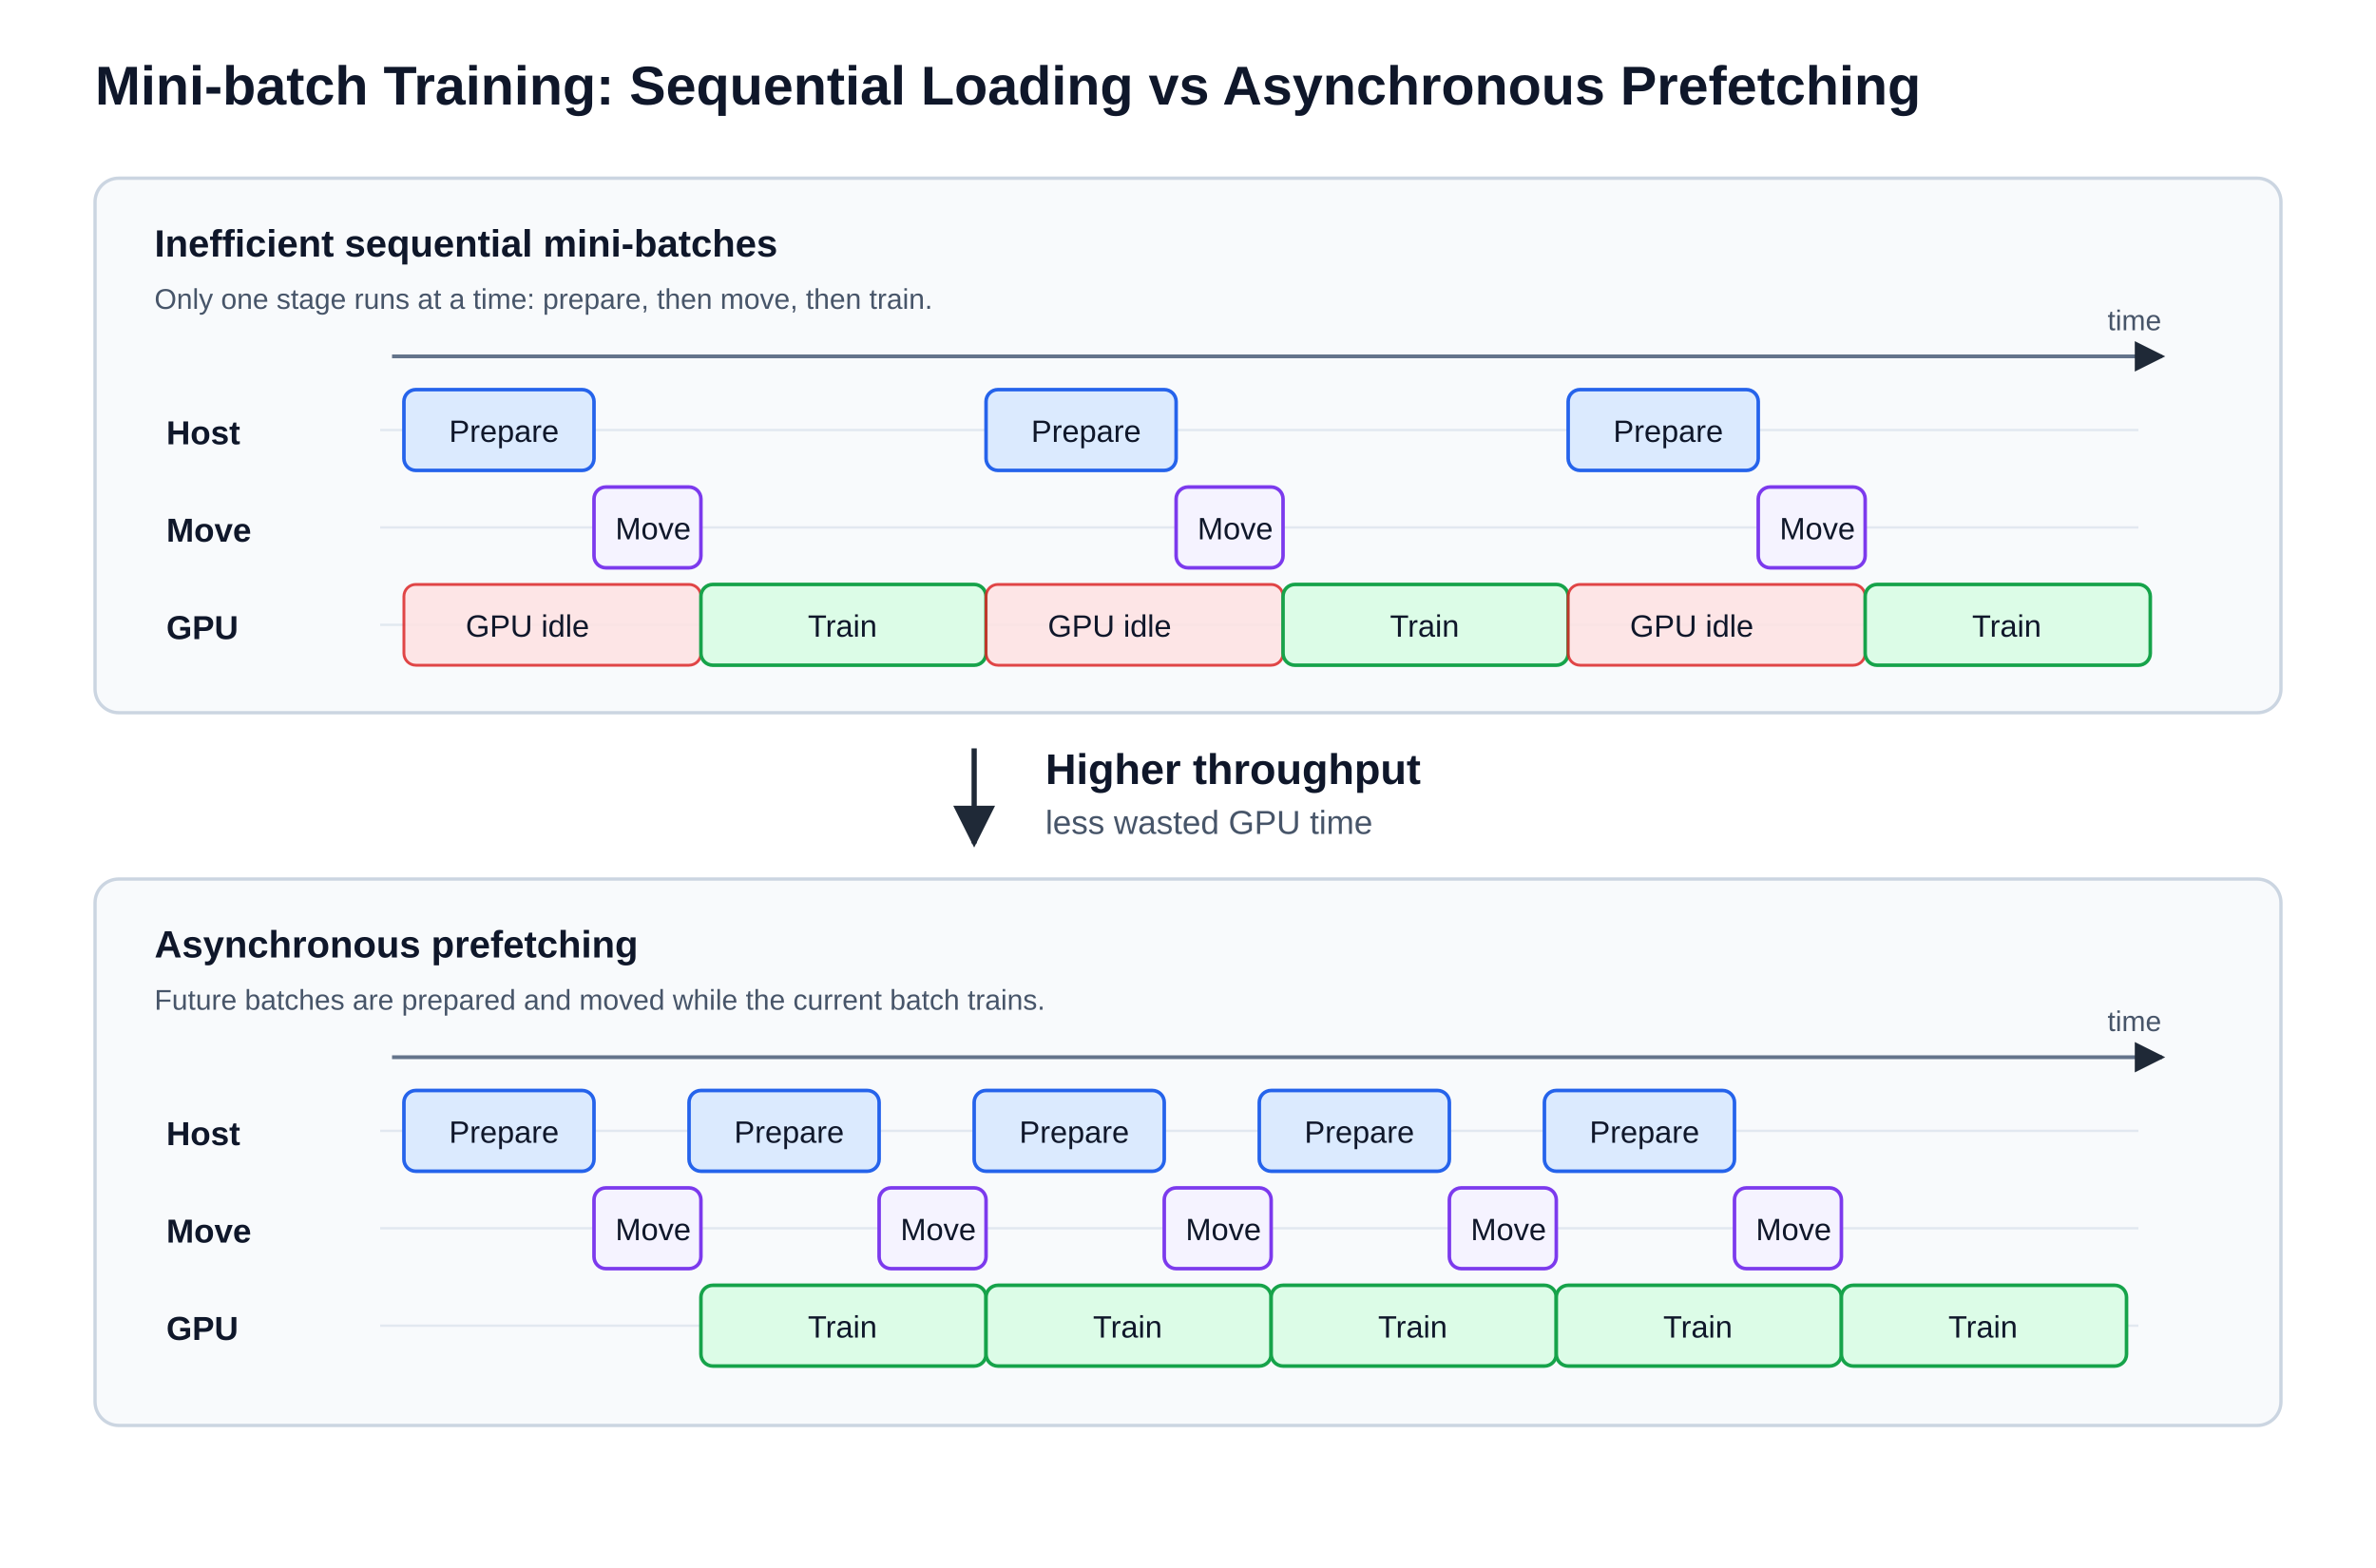
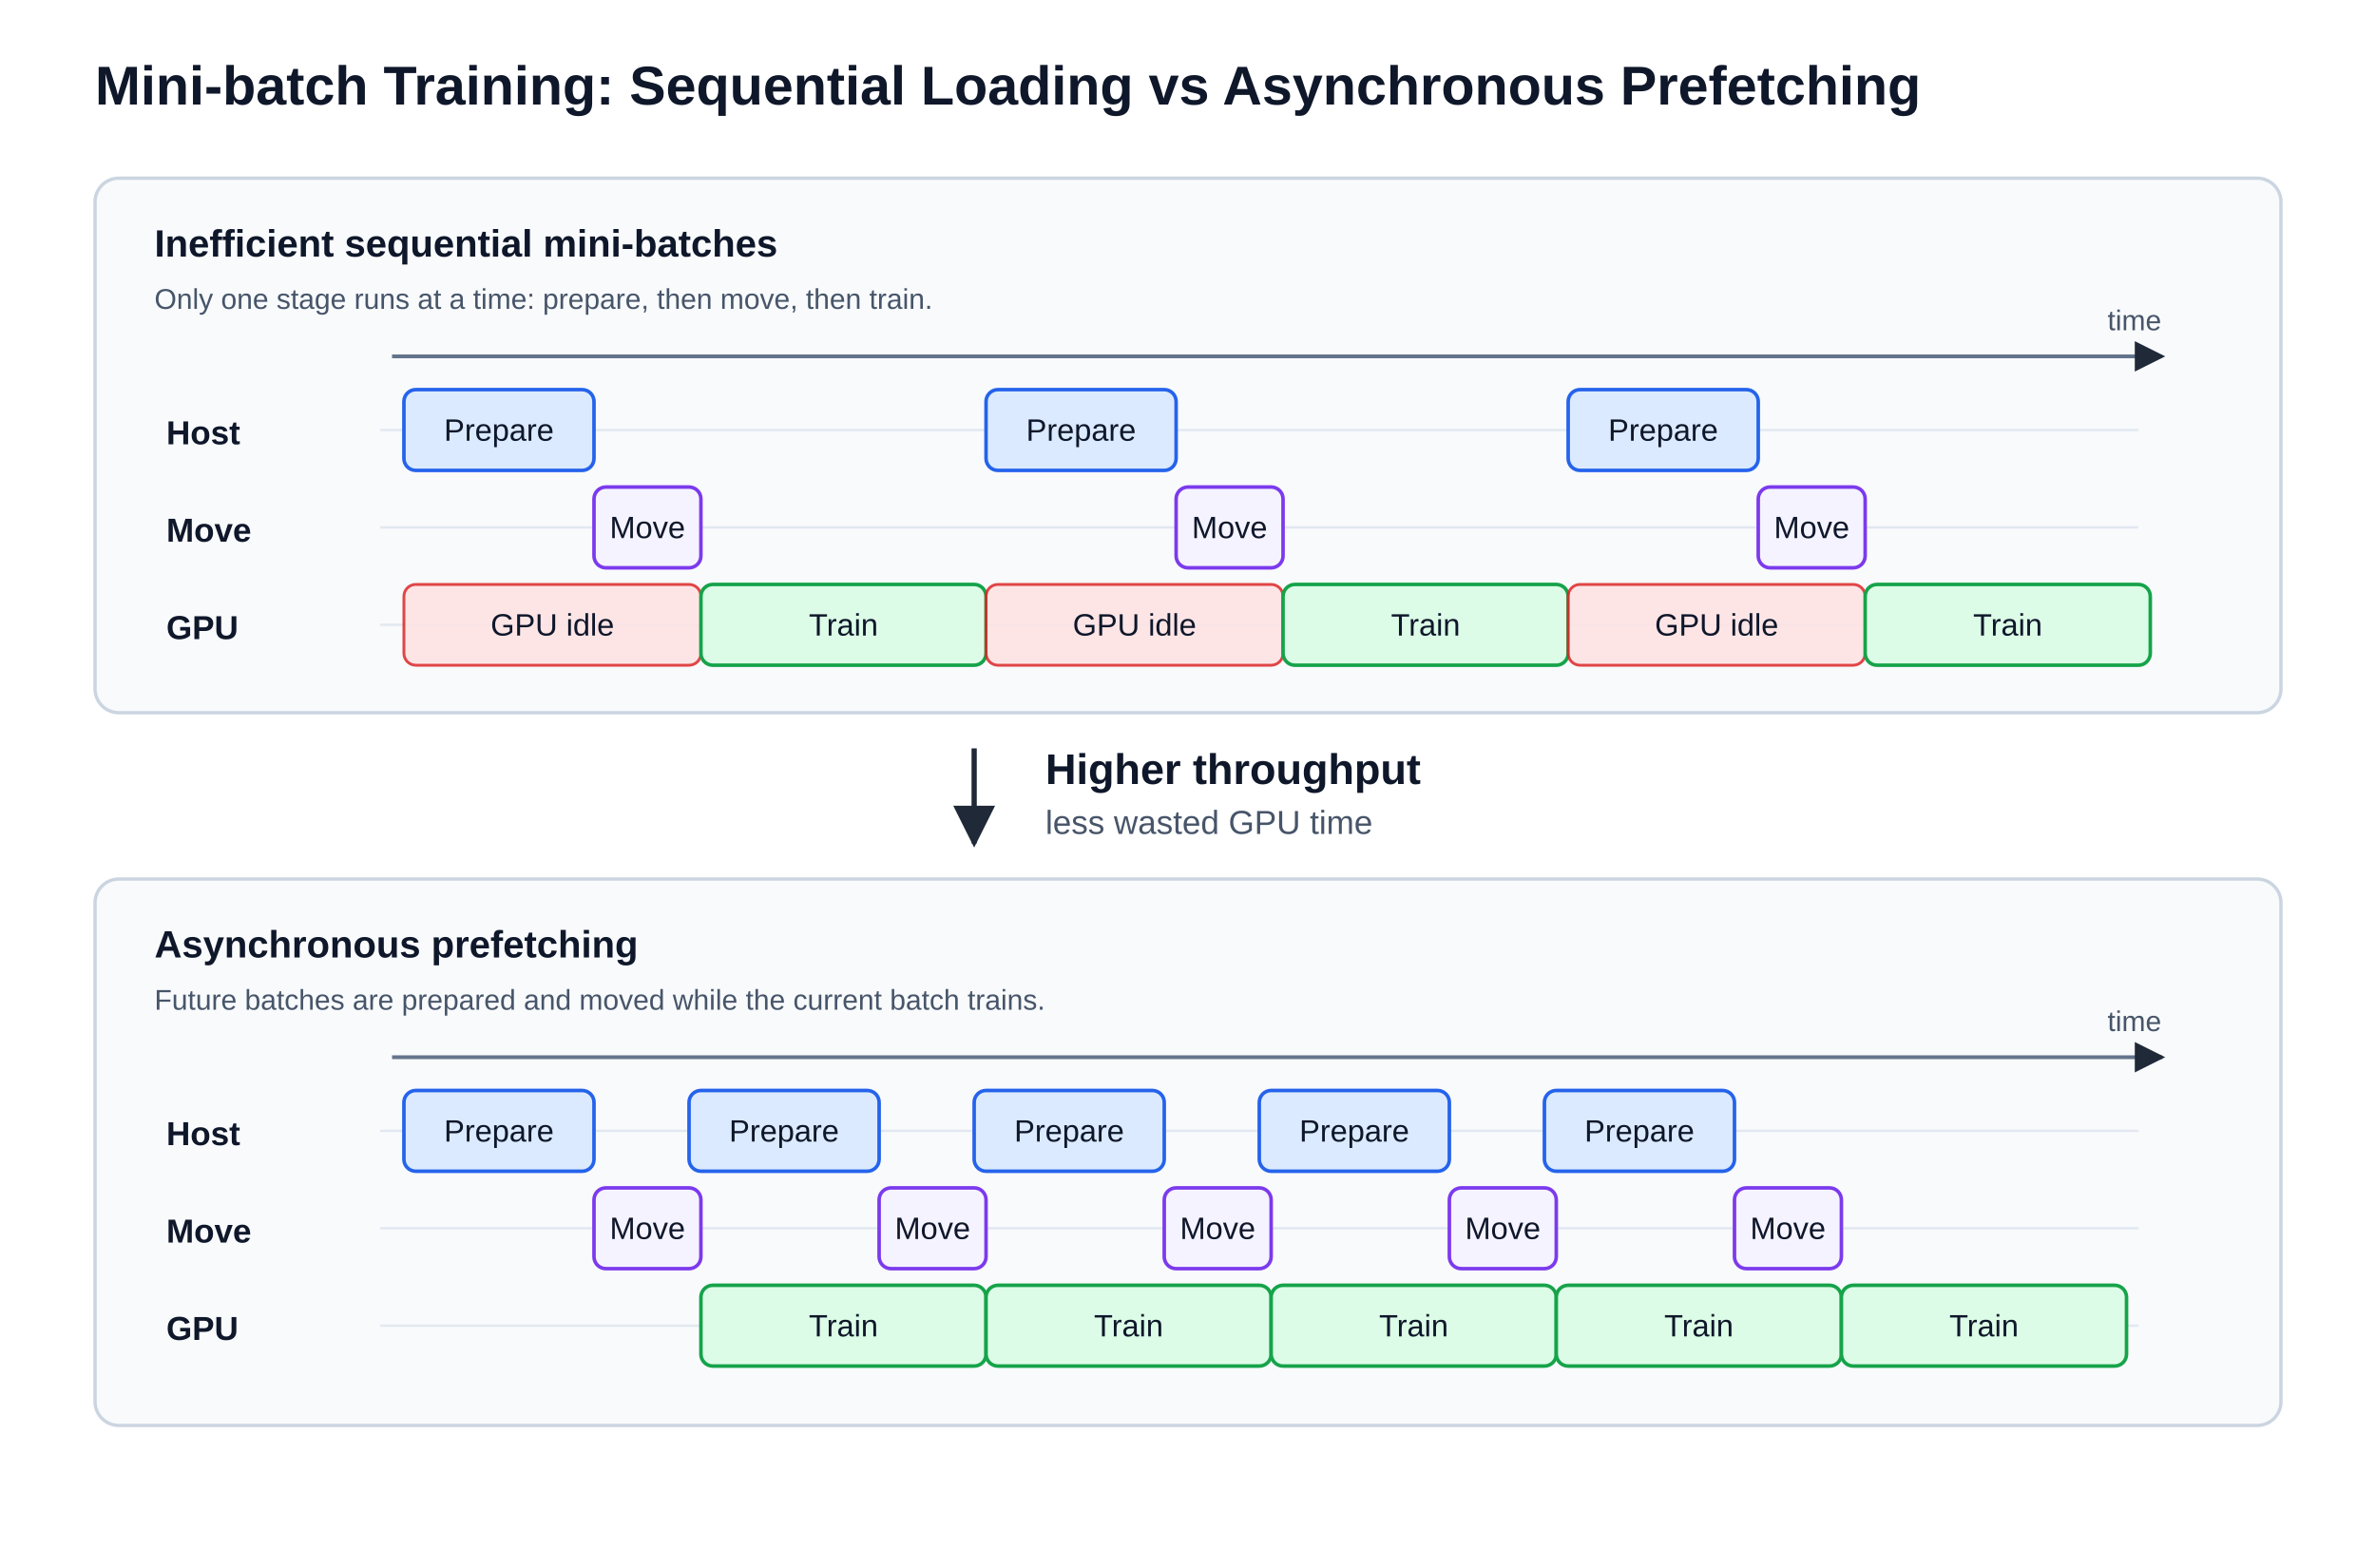
<svg xmlns="http://www.w3.org/2000/svg" width="1000" height="660" viewBox="0 0 1000 660" role="img" aria-labelledby="title desc">
  <defs>
    <marker id="arrow" viewBox="0 0 10 10" refX="9" refY="5" markerWidth="8" markerHeight="8" orient="auto">
      <path d="M 0 0 L 10 5 L 0 10 z" fill="#1f2937" />
    </marker>
    <style>
      .bg { fill: #ffffff; }
      .panel { fill: #f8fafc; stroke: #cbd5e1; stroke-width: 1.4; }
      .prepare { fill: #dbeafe; stroke: #2563eb; stroke-width: 1.5; }
      .move { fill: #f5f3ff; stroke: #7c3aed; stroke-width: 1.5; }
      .train { fill: #dcfce7; stroke: #16a34a; stroke-width: 1.5; }
      .idle { fill: #fee2e2; stroke: #dc2626; stroke-width: 1.2; opacity: 0.85; }
      .axis { stroke: #64748b; stroke-width: 1.6; marker-end: url(#arrow); }
      .lane { stroke: #e2e8f0; stroke-width: 1; }
      .arrow { stroke: #1f2937; stroke-width: 2.2; fill: none; marker-end: url(#arrow); }
      .title { font-family: Arial, Helvetica, sans-serif; font-size: 23px; font-weight: 700; fill: #0f172a; }
      .section { font-family: Arial, Helvetica, sans-serif; font-size: 16px; font-weight: 700; fill: #0f172a; }
      .label { font-family: Arial, Helvetica, sans-serif; font-size: 14px; font-weight: 700; fill: #0f172a; }
      .callout { font-family: Arial, Helvetica, sans-serif; font-size: 18px; font-weight: 700; fill: #0f172a; }
      .callout-small { font-family: Arial, Helvetica, sans-serif; font-size: 14px; fill: #475569; }
      .text { font-family: Arial, Helvetica, sans-serif; font-size: 13px; fill: #0f172a; }
      .small { font-family: Arial, Helvetica, sans-serif; font-size: 12px; fill: #475569; }
+       .center { text-anchor: middle; dominant-baseline: central; }
    </style>
  </defs>
  <rect class="bg" x="0" y="0" width="1000" height="660" />
  <text class="title" x="40" y="44">Mini-batch Training: Sequential Loading vs Asynchronous Prefetching</text>
  <rect class="panel" x="40" y="75" width="920" height="225" rx="10" />
  <text class="section" x="65" y="108">Inefficient sequential mini-batches</text>
  <text class="small" x="65" y="130">Only one stage runs at a time: prepare, then move, then train.</text>
  <line class="axis" x1="165" y1="150" x2="910" y2="150" />
  <text class="small" x="887" y="139">time</text>
  <line class="lane" x1="160" y1="181" x2="900" y2="181" />
  <line class="lane" x1="160" y1="222" x2="900" y2="222" />
  <line class="lane" x1="160" y1="263" x2="900" y2="263" />
  <text class="label" x="70" y="187">Host</text>
  <rect class="prepare" x="170" y="164" width="80" height="34" rx="5" />
-   <text class="text" x="189" y="186">Prepare</text>
+   <text class="text center" x="210" y="181">Prepare</text>
  <rect class="prepare" x="415" y="164" width="80" height="34" rx="5" />
-   <text class="text" x="434" y="186">Prepare</text>
+   <text class="text center" x="455" y="181">Prepare</text>
  <rect class="prepare" x="660" y="164" width="80" height="34" rx="5" />
-   <text class="text" x="679" y="186">Prepare</text>
+   <text class="text center" x="700" y="181">Prepare</text>
  <text class="label" x="70" y="228">Move</text>
  <rect class="move" x="250" y="205" width="45" height="34" rx="5" />
-   <text class="text" x="259" y="227">Move</text>
+   <text class="text center" x="272.5" y="222">Move</text>
  <rect class="move" x="495" y="205" width="45" height="34" rx="5" />
-   <text class="text" x="504" y="227">Move</text>
+   <text class="text center" x="517.5" y="222">Move</text>
  <rect class="move" x="740" y="205" width="45" height="34" rx="5" />
-   <text class="text" x="749" y="227">Move</text>
+   <text class="text center" x="762.5" y="222">Move</text>
  <text class="label" x="70" y="269">GPU</text>
  <rect class="idle" x="170" y="246" width="125" height="34" rx="5" />
-   <text class="text" x="196" y="268">GPU idle</text>
+   <text class="text center" x="232.5" y="263">GPU idle</text>
  <rect class="train" x="295" y="246" width="120" height="34" rx="5" />
-   <text class="text" x="340" y="268">Train</text>
+   <text class="text center" x="355" y="263">Train</text>
  <rect class="idle" x="415" y="246" width="125" height="34" rx="5" />
-   <text class="text" x="441" y="268">GPU idle</text>
+   <text class="text center" x="477.5" y="263">GPU idle</text>
  <rect class="train" x="540" y="246" width="120" height="34" rx="5" />
-   <text class="text" x="585" y="268">Train</text>
+   <text class="text center" x="600" y="263">Train</text>
  <rect class="idle" x="660" y="246" width="125" height="34" rx="5" />
-   <text class="text" x="686" y="268">GPU idle</text>
+   <text class="text center" x="722.5" y="263">GPU idle</text>
  <rect class="train" x="785" y="246" width="120" height="34" rx="5" />
-   <text class="text" x="830" y="268">Train</text>
+   <text class="text center" x="845" y="263">Train</text>
  <rect class="panel" x="40" y="370" width="920" height="230" rx="10" />
  <text class="section" x="65" y="403">Asynchronous prefetching</text>
  <text class="small" x="65" y="425">Future batches are prepared and moved while the current batch trains.</text>
  <line class="axis" x1="165" y1="445" x2="910" y2="445" />
  <text class="small" x="887" y="434">time</text>
  <line class="lane" x1="160" y1="476" x2="900" y2="476" />
  <line class="lane" x1="160" y1="517" x2="900" y2="517" />
  <line class="lane" x1="160" y1="558" x2="900" y2="558" />
  <text class="label" x="70" y="482">Host</text>
  <rect class="prepare" x="170" y="459" width="80" height="34" rx="5" />
-   <text class="text" x="189" y="481">Prepare</text>
+   <text class="text center" x="210" y="476">Prepare</text>
  <rect class="prepare" x="290" y="459" width="80" height="34" rx="5" />
-   <text class="text" x="309" y="481">Prepare</text>
+   <text class="text center" x="330" y="476">Prepare</text>
  <rect class="prepare" x="410" y="459" width="80" height="34" rx="5" />
-   <text class="text" x="429" y="481">Prepare</text>
+   <text class="text center" x="450" y="476">Prepare</text>
  <rect class="prepare" x="530" y="459" width="80" height="34" rx="5" />
-   <text class="text" x="549" y="481">Prepare</text>
+   <text class="text center" x="570" y="476">Prepare</text>
  <rect class="prepare" x="650" y="459" width="80" height="34" rx="5" />
-   <text class="text" x="669" y="481">Prepare</text>
+   <text class="text center" x="690" y="476">Prepare</text>
  <text class="label" x="70" y="523">Move</text>
  <rect class="move" x="250" y="500" width="45" height="34" rx="5" />
-   <text class="text" x="259" y="522">Move</text>
+   <text class="text center" x="272.5" y="517">Move</text>
  <rect class="move" x="370" y="500" width="45" height="34" rx="5" />
-   <text class="text" x="379" y="522">Move</text>
+   <text class="text center" x="392.5" y="517">Move</text>
  <rect class="move" x="490" y="500" width="45" height="34" rx="5" />
-   <text class="text" x="499" y="522">Move</text>
+   <text class="text center" x="512.5" y="517">Move</text>
  <rect class="move" x="610" y="500" width="45" height="34" rx="5" />
-   <text class="text" x="619" y="522">Move</text>
+   <text class="text center" x="632.5" y="517">Move</text>
  <rect class="move" x="730" y="500" width="45" height="34" rx="5" />
-   <text class="text" x="739" y="522">Move</text>
+   <text class="text center" x="752.5" y="517">Move</text>
  <text class="label" x="70" y="564">GPU</text>
  <rect class="train" x="295" y="541" width="120" height="34" rx="5" />
-   <text class="text" x="340" y="563">Train</text>
+   <text class="text center" x="355" y="558">Train</text>
  <rect class="train" x="415" y="541" width="120" height="34" rx="5" />
-   <text class="text" x="460" y="563">Train</text>
+   <text class="text center" x="475" y="558">Train</text>
  <rect class="train" x="535" y="541" width="120" height="34" rx="5" />
-   <text class="text" x="580" y="563">Train</text>
+   <text class="text center" x="595" y="558">Train</text>
  <rect class="train" x="655" y="541" width="120" height="34" rx="5" />
-   <text class="text" x="700" y="563">Train</text>
+   <text class="text center" x="715" y="558">Train</text>
  <rect class="train" x="775" y="541" width="120" height="34" rx="5" />
-   <text class="text" x="820" y="563">Train</text>
+   <text class="text center" x="835" y="558">Train</text>
  <line class="arrow" x1="410" y1="315" x2="410" y2="355" />
  <text class="callout" x="440" y="330">Higher throughput</text>
  <text class="callout-small" x="440" y="351">less wasted GPU time</text>
</svg>
